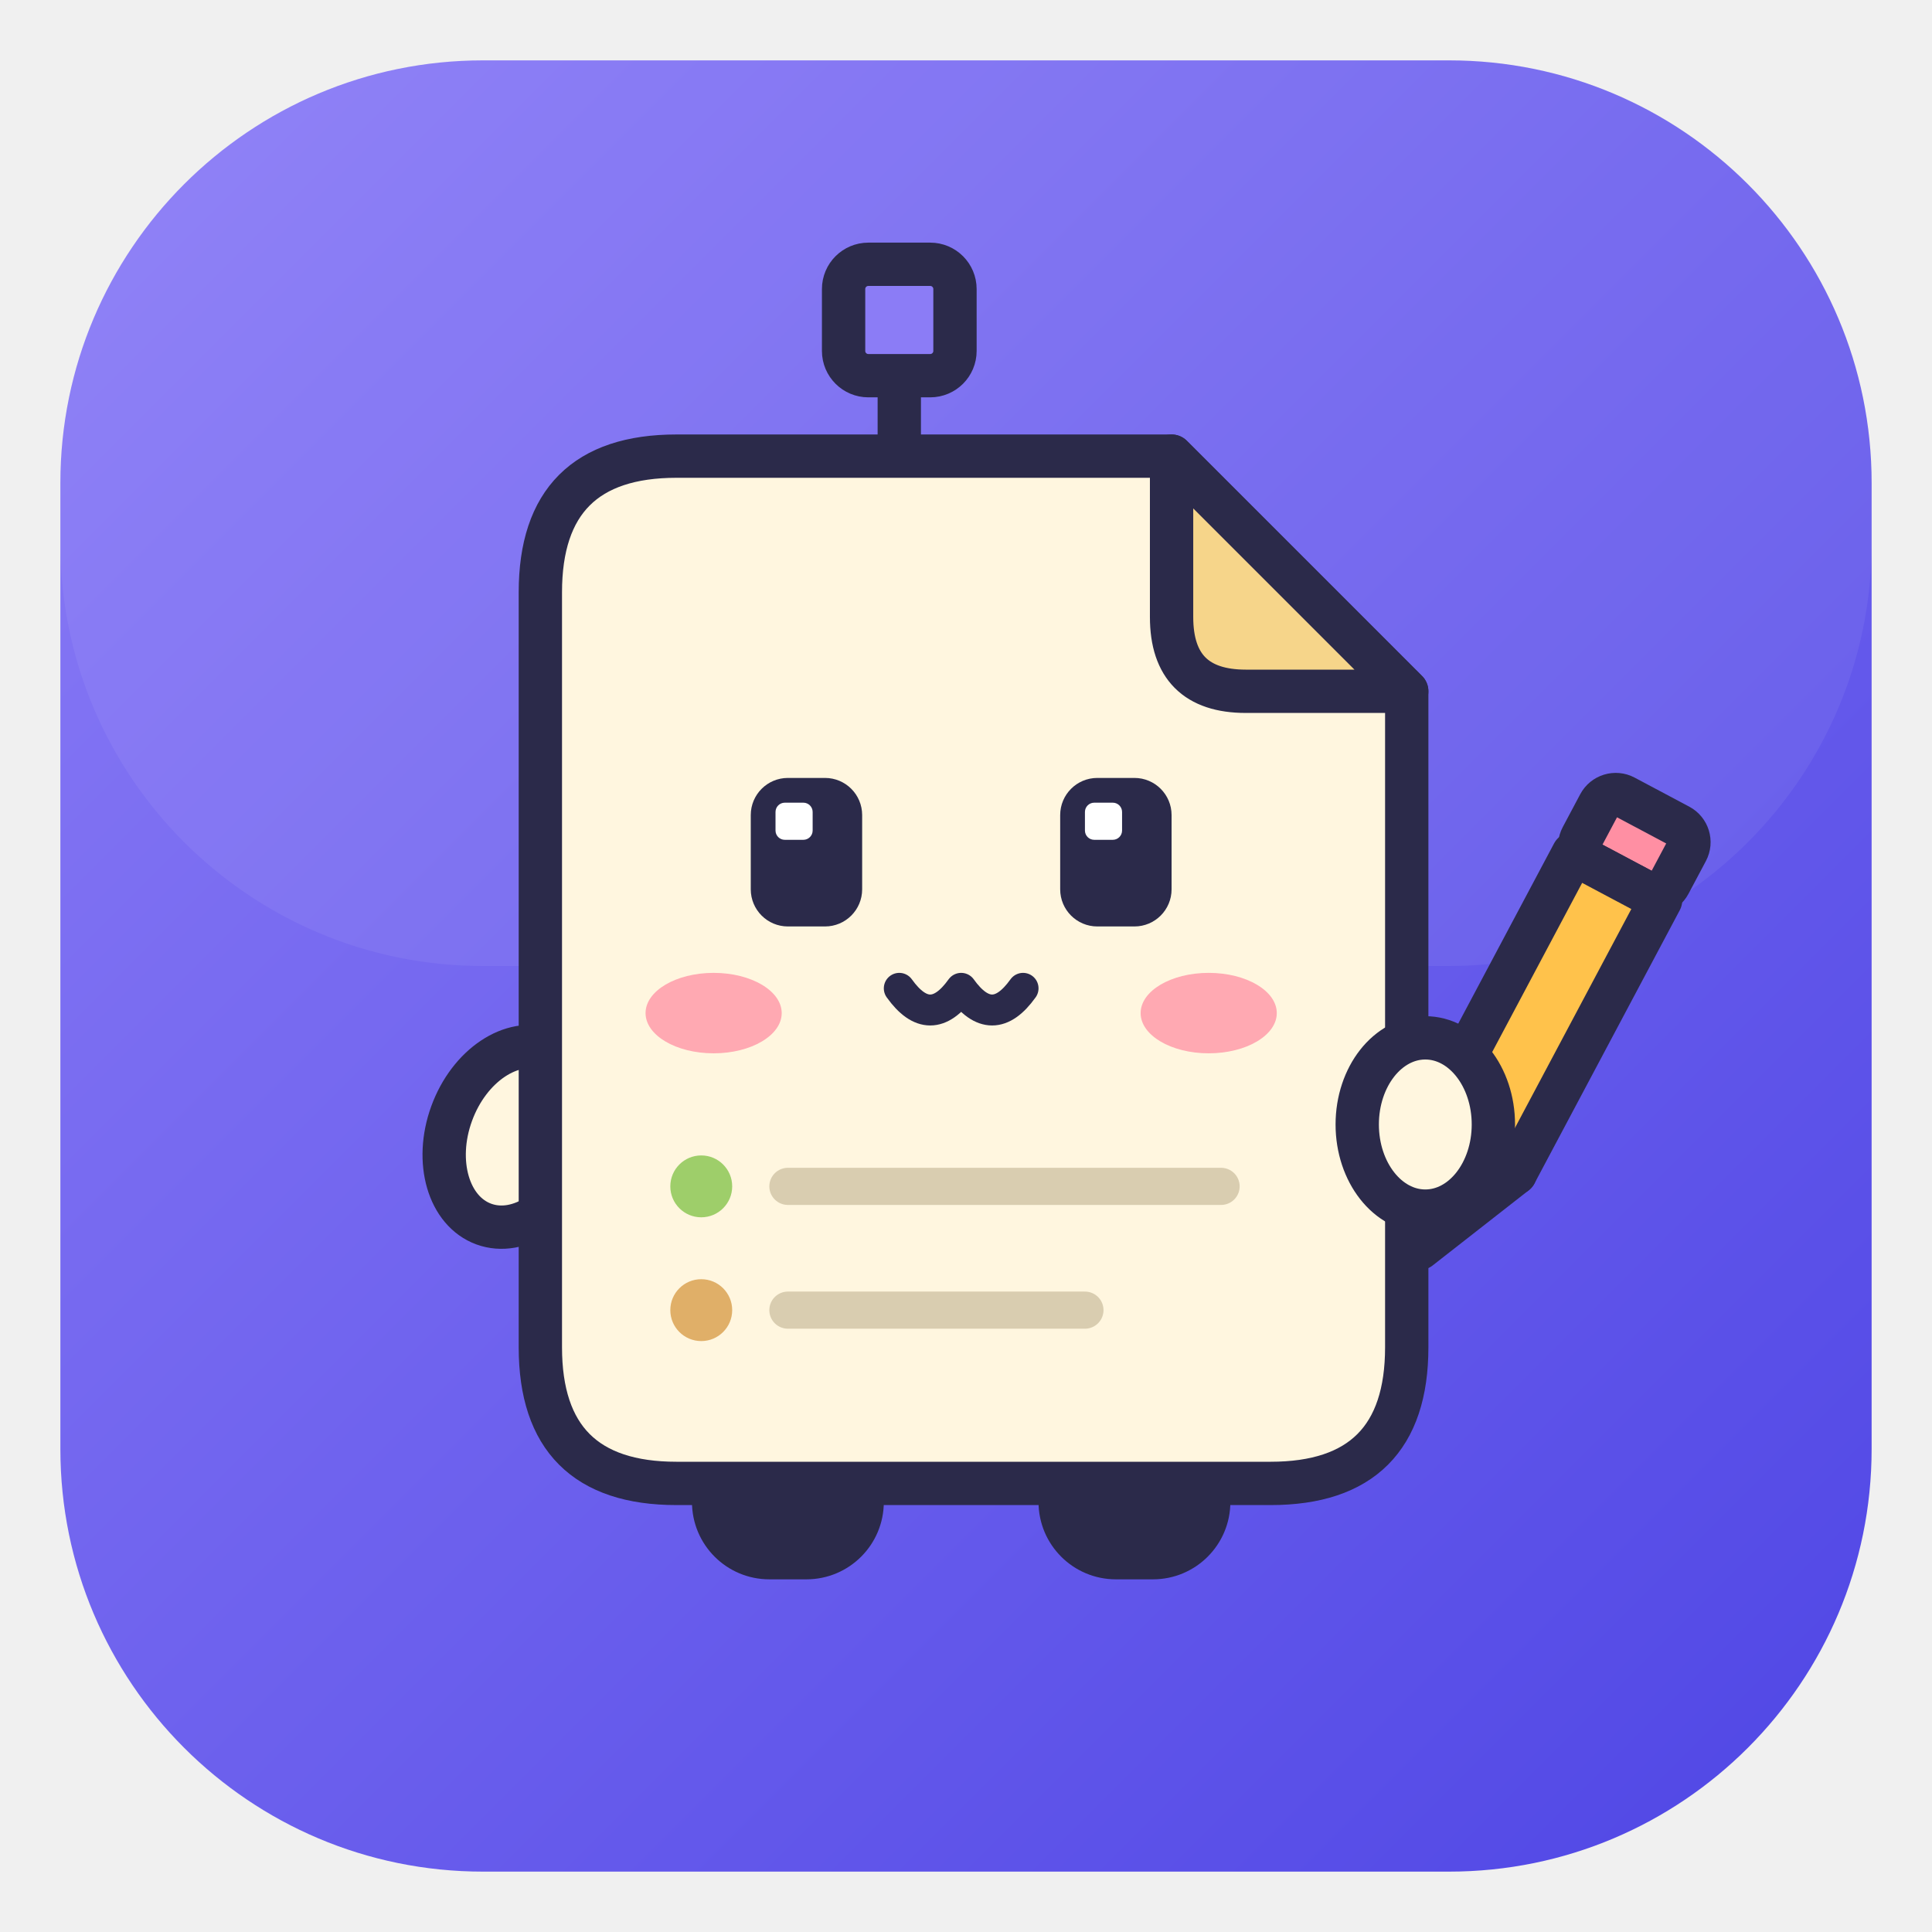
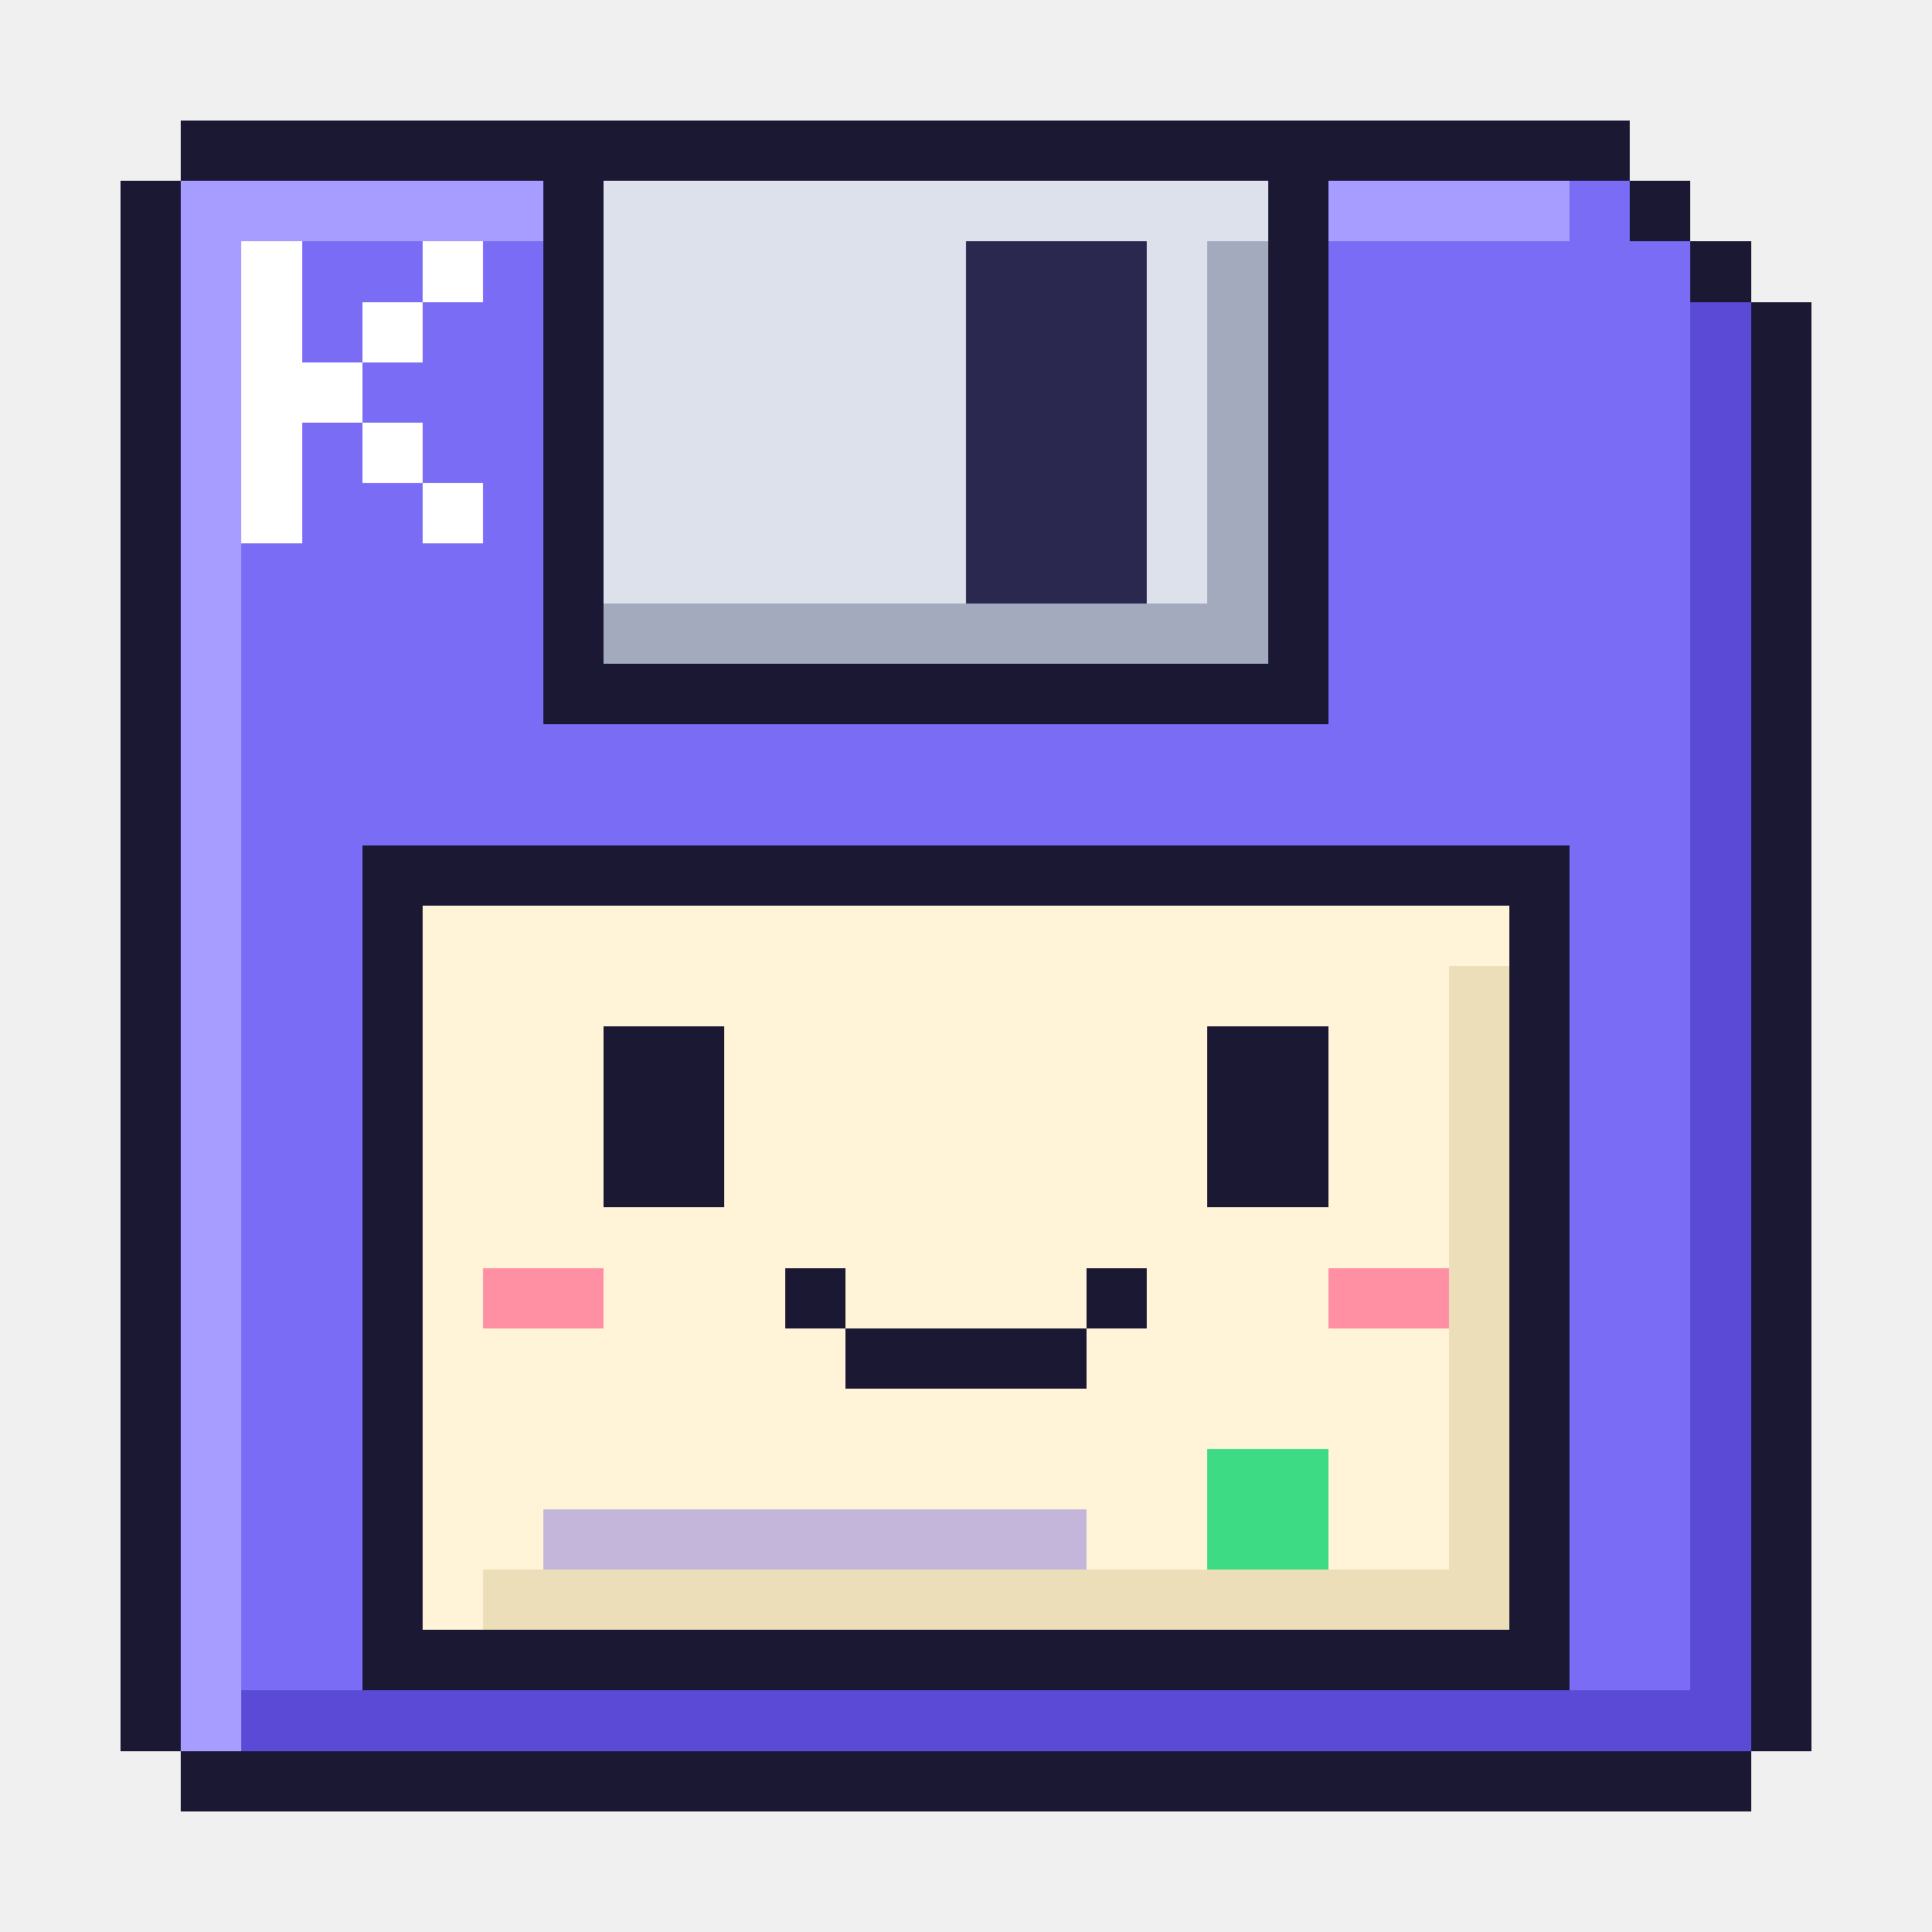
- <svg xmlns="http://www.w3.org/2000/svg" viewBox="0 0 256 256">
-   <defs>
-     <linearGradient id="bg" x1="0" y1="0" x2="1" y2="1">
-       <stop offset="0" stop-color="#8B7CF6" />
-       <stop offset="1" stop-color="#4F46E5" />
-     </linearGradient>
-   </defs>
-   <rect x="8" y="8" width="240" height="240" rx="56" fill="url(#bg)" />
-   <rect x="8" y="8" width="240" height="120" rx="56" fill="#FFFFFF" opacity="0.06" />
-   <g transform="translate(22.4 26) scale(0.82)">
-     <g stroke="#2B2A4A" stroke-width="7" stroke-linejoin="round" stroke-linecap="round">
-       <path d="M118 42 V24" fill="none" />
-       <rect x="109" y="11" width="18" height="18" rx="4" fill="#8B7CF6" />
-       <rect x="88" y="200" width="24" height="20" rx="9" fill="#2B2A4A" />
-       <rect x="144" y="200" width="24" height="20" rx="9" fill="#2B2A4A" />
-       <g transform="translate(218 140) rotate(28)">
-         <rect x="-8" y="-46" width="16" height="12" rx="3" fill="#FF8FA3" />
-         <rect x="-8" y="-34" width="16" height="50" fill="#FFC24B" />
-         <path d="M-8 16 L0 34 L8 16 Z" fill="#F7E1B5" />
-       </g>
-       <ellipse cx="56" cy="152" rx="11" ry="15" fill="#FFF6DF" transform="rotate(20 56 152)" />
-       <path d="M82 42 H162 L200 80 V186 Q200 208 178 208 H82 Q60 208 60 186 V64 Q60 42 82 42 Z" fill="#FFF6DF" />
-       <path d="M162 42 V68 Q162 80 174 80 H200 Z" fill="#F6D58A" />
-       <ellipse cx="203" cy="150" rx="11" ry="14" fill="#FFF6DF" />
-     </g>
-     <rect x="94" y="94" width="18" height="24" rx="6" fill="#2B2A4A" />
-     <rect x="144" y="94" width="18" height="24" rx="6" fill="#2B2A4A" />
-     <rect x="98" y="98" width="6" height="6" rx="1.5" fill="#FFFFFF" />
-     <rect x="148" y="98" width="6" height="6" rx="1.5" fill="#FFFFFF" />
-     <ellipse cx="88" cy="132" rx="11" ry="6.5" fill="#FF8FA3" opacity="0.75" />
-     <ellipse cx="168" cy="132" rx="11" ry="6.5" fill="#FF8FA3" opacity="0.75" />
-     <path d="M118 128 Q123 135 128 128 Q133 135 138 128" fill="none" stroke="#2B2A4A" stroke-width="5" stroke-linecap="round" stroke-linejoin="round" />
-     <g stroke-linecap="round">
-       <circle cx="86" cy="160" r="5" fill="#9ECE6A" />
-       <path d="M100 160 H170" stroke="#D9CDB0" stroke-width="6" />
-       <circle cx="86" cy="180" r="5" fill="#E0AF68" />
-       <path d="M100 180 H148" stroke="#D9CDB0" stroke-width="6" />
-     </g>
+ <svg xmlns="http://www.w3.org/2000/svg" viewBox="0 0 32 32" shape-rendering="crispEdges" role="img" aria-label="KiloNote">
+   <g fill="#1B1834">
+     <rect x="3" y="2" width="24" height="1" />
+     <rect x="2" y="3" width="1" height="1" />
+     <rect x="9" y="3" width="1" height="1" />
+     <rect x="21" y="3" width="1" height="1" />
+     <rect x="27" y="3" width="1" height="1" />
+     <rect x="2" y="4" width="1" height="1" />
+     <rect x="9" y="4" width="1" height="1" />
+     <rect x="21" y="4" width="1" height="1" />
+     <rect x="28" y="4" width="1" height="1" />
+     <rect x="2" y="5" width="1" height="1" />
+     <rect x="9" y="5" width="1" height="1" />
+     <rect x="21" y="5" width="1" height="1" />
+     <rect x="29" y="5" width="1" height="1" />
+     <rect x="2" y="6" width="1" height="1" />
+     <rect x="9" y="6" width="1" height="1" />
+     <rect x="21" y="6" width="1" height="1" />
+     <rect x="29" y="6" width="1" height="1" />
+     <rect x="2" y="7" width="1" height="1" />
+     <rect x="9" y="7" width="1" height="1" />
+     <rect x="21" y="7" width="1" height="1" />
+     <rect x="29" y="7" width="1" height="1" />
+     <rect x="2" y="8" width="1" height="1" />
+     <rect x="9" y="8" width="1" height="1" />
+     <rect x="21" y="8" width="1" height="1" />
+     <rect x="29" y="8" width="1" height="1" />
+     <rect x="2" y="9" width="1" height="1" />
+     <rect x="9" y="9" width="1" height="1" />
+     <rect x="21" y="9" width="1" height="1" />
+     <rect x="29" y="9" width="1" height="1" />
+     <rect x="2" y="10" width="1" height="1" />
+     <rect x="9" y="10" width="1" height="1" />
+     <rect x="21" y="10" width="1" height="1" />
+     <rect x="29" y="10" width="1" height="1" />
+     <rect x="2" y="11" width="1" height="1" />
+     <rect x="9" y="11" width="13" height="1" />
+     <rect x="29" y="11" width="1" height="1" />
+     <rect x="2" y="12" width="1" height="1" />
+     <rect x="29" y="12" width="1" height="1" />
+     <rect x="2" y="13" width="1" height="1" />
+     <rect x="29" y="13" width="1" height="1" />
+     <rect x="2" y="14" width="1" height="1" />
+     <rect x="6" y="14" width="20" height="1" />
+     <rect x="29" y="14" width="1" height="1" />
+     <rect x="2" y="15" width="1" height="1" />
+     <rect x="6" y="15" width="1" height="1" />
+     <rect x="25" y="15" width="1" height="1" />
+     <rect x="29" y="15" width="1" height="1" />
+     <rect x="2" y="16" width="1" height="1" />
+     <rect x="6" y="16" width="1" height="1" />
+     <rect x="25" y="16" width="1" height="1" />
+     <rect x="29" y="16" width="1" height="1" />
+     <rect x="2" y="17" width="1" height="1" />
+     <rect x="6" y="17" width="1" height="1" />
+     <rect x="25" y="17" width="1" height="1" />
+     <rect x="29" y="17" width="1" height="1" />
+     <rect x="2" y="18" width="1" height="1" />
+     <rect x="6" y="18" width="1" height="1" />
+     <rect x="25" y="18" width="1" height="1" />
+     <rect x="29" y="18" width="1" height="1" />
+     <rect x="2" y="19" width="1" height="1" />
+     <rect x="6" y="19" width="1" height="1" />
+     <rect x="25" y="19" width="1" height="1" />
+     <rect x="29" y="19" width="1" height="1" />
+     <rect x="2" y="20" width="1" height="1" />
+     <rect x="6" y="20" width="1" height="1" />
+     <rect x="25" y="20" width="1" height="1" />
+     <rect x="29" y="20" width="1" height="1" />
+     <rect x="2" y="21" width="1" height="1" />
+     <rect x="6" y="21" width="1" height="1" />
+     <rect x="25" y="21" width="1" height="1" />
+     <rect x="29" y="21" width="1" height="1" />
+     <rect x="2" y="22" width="1" height="1" />
+     <rect x="6" y="22" width="1" height="1" />
+     <rect x="25" y="22" width="1" height="1" />
+     <rect x="29" y="22" width="1" height="1" />
+     <rect x="2" y="23" width="1" height="1" />
+     <rect x="6" y="23" width="1" height="1" />
+     <rect x="25" y="23" width="1" height="1" />
+     <rect x="29" y="23" width="1" height="1" />
+     <rect x="2" y="24" width="1" height="1" />
+     <rect x="6" y="24" width="1" height="1" />
+     <rect x="25" y="24" width="1" height="1" />
+     <rect x="29" y="24" width="1" height="1" />
+     <rect x="2" y="25" width="1" height="1" />
+     <rect x="6" y="25" width="1" height="1" />
+     <rect x="25" y="25" width="1" height="1" />
+     <rect x="29" y="25" width="1" height="1" />
+     <rect x="2" y="26" width="1" height="1" />
+     <rect x="6" y="26" width="1" height="1" />
+     <rect x="25" y="26" width="1" height="1" />
+     <rect x="29" y="26" width="1" height="1" />
+     <rect x="2" y="27" width="1" height="1" />
+     <rect x="6" y="27" width="20" height="1" />
+     <rect x="29" y="27" width="1" height="1" />
+     <rect x="2" y="28" width="1" height="1" />
+     <rect x="29" y="28" width="1" height="1" />
+     <rect x="3" y="29" width="26" height="1" />
+   </g>
+   <g fill="#A79CFF">
+     <rect x="3" y="3" width="6" height="1" />
+     <rect x="22" y="3" width="4" height="1" />
+     <rect x="3" y="4" width="1" height="1" />
+     <rect x="3" y="5" width="1" height="1" />
+     <rect x="3" y="6" width="1" height="1" />
+     <rect x="3" y="7" width="1" height="1" />
+     <rect x="3" y="8" width="1" height="1" />
+     <rect x="3" y="9" width="1" height="1" />
+     <rect x="3" y="10" width="1" height="1" />
+     <rect x="3" y="11" width="1" height="1" />
+     <rect x="3" y="12" width="1" height="1" />
+     <rect x="3" y="13" width="1" height="1" />
+     <rect x="3" y="14" width="1" height="1" />
+     <rect x="3" y="15" width="1" height="1" />
+     <rect x="3" y="16" width="1" height="1" />
+     <rect x="3" y="17" width="1" height="1" />
+     <rect x="3" y="18" width="1" height="1" />
+     <rect x="3" y="19" width="1" height="1" />
+     <rect x="3" y="20" width="1" height="1" />
+     <rect x="3" y="21" width="1" height="1" />
+     <rect x="3" y="22" width="1" height="1" />
+     <rect x="3" y="23" width="1" height="1" />
+     <rect x="3" y="24" width="1" height="1" />
+     <rect x="3" y="25" width="1" height="1" />
+     <rect x="3" y="26" width="1" height="1" />
+     <rect x="3" y="27" width="1" height="1" />
+     <rect x="3" y="28" width="1" height="1" />
+   </g>
+   <g fill="#DDE1EB">
+     <rect x="10" y="3" width="11" height="1" />
+     <rect x="10" y="4" width="6" height="1" />
+     <rect x="19" y="4" width="1" height="1" />
+     <rect x="10" y="5" width="6" height="1" />
+     <rect x="19" y="5" width="1" height="1" />
+     <rect x="10" y="6" width="6" height="1" />
+     <rect x="19" y="6" width="1" height="1" />
+     <rect x="10" y="7" width="6" height="1" />
+     <rect x="19" y="7" width="1" height="1" />
+     <rect x="10" y="8" width="6" height="1" />
+     <rect x="19" y="8" width="1" height="1" />
+     <rect x="10" y="9" width="6" height="1" />
+     <rect x="19" y="9" width="1" height="1" />
+   </g>
+   <g fill="#7B6CF6">
+     <rect x="26" y="3" width="1" height="1" />
+     <rect x="5" y="4" width="2" height="1" />
+     <rect x="8" y="4" width="1" height="1" />
+     <rect x="22" y="4" width="6" height="1" />
+     <rect x="5" y="5" width="1" height="1" />
+     <rect x="7" y="5" width="2" height="1" />
+     <rect x="22" y="5" width="6" height="1" />
+     <rect x="6" y="6" width="3" height="1" />
+     <rect x="22" y="6" width="6" height="1" />
+     <rect x="5" y="7" width="1" height="1" />
+     <rect x="7" y="7" width="2" height="1" />
+     <rect x="22" y="7" width="6" height="1" />
+     <rect x="5" y="8" width="2" height="1" />
+     <rect x="8" y="8" width="1" height="1" />
+     <rect x="22" y="8" width="6" height="1" />
+     <rect x="4" y="9" width="5" height="1" />
+     <rect x="22" y="9" width="6" height="1" />
+     <rect x="4" y="10" width="5" height="1" />
+     <rect x="22" y="10" width="6" height="1" />
+     <rect x="4" y="11" width="5" height="1" />
+     <rect x="22" y="11" width="6" height="1" />
+     <rect x="4" y="12" width="24" height="1" />
+     <rect x="4" y="13" width="24" height="1" />
+     <rect x="4" y="14" width="2" height="1" />
+     <rect x="26" y="14" width="2" height="1" />
+     <rect x="4" y="15" width="2" height="1" />
+     <rect x="26" y="15" width="2" height="1" />
+     <rect x="4" y="16" width="2" height="1" />
+     <rect x="26" y="16" width="2" height="1" />
+     <rect x="4" y="17" width="2" height="1" />
+     <rect x="26" y="17" width="2" height="1" />
+     <rect x="4" y="18" width="2" height="1" />
+     <rect x="26" y="18" width="2" height="1" />
+     <rect x="4" y="19" width="2" height="1" />
+     <rect x="26" y="19" width="2" height="1" />
+     <rect x="4" y="20" width="2" height="1" />
+     <rect x="26" y="20" width="2" height="1" />
+     <rect x="4" y="21" width="2" height="1" />
+     <rect x="26" y="21" width="2" height="1" />
+     <rect x="4" y="22" width="2" height="1" />
+     <rect x="26" y="22" width="2" height="1" />
+     <rect x="4" y="23" width="2" height="1" />
+     <rect x="26" y="23" width="2" height="1" />
+     <rect x="4" y="24" width="2" height="1" />
+     <rect x="26" y="24" width="2" height="1" />
+     <rect x="4" y="25" width="2" height="1" />
+     <rect x="26" y="25" width="2" height="1" />
+     <rect x="4" y="26" width="2" height="1" />
+     <rect x="26" y="26" width="2" height="1" />
+     <rect x="4" y="27" width="2" height="1" />
+     <rect x="26" y="27" width="2" height="1" />
+   </g>
+   <g fill="#FFFFFF">
+     <rect x="4" y="4" width="1" height="1" />
+     <rect x="7" y="4" width="1" height="1" />
+     <rect x="4" y="5" width="1" height="1" />
+     <rect x="6" y="5" width="1" height="1" />
+     <rect x="4" y="6" width="2" height="1" />
+     <rect x="4" y="7" width="1" height="1" />
+     <rect x="6" y="7" width="1" height="1" />
+     <rect x="4" y="8" width="1" height="1" />
+     <rect x="7" y="8" width="1" height="1" />
+   </g>
+   <g fill="#2B2850">
+     <rect x="16" y="4" width="3" height="1" />
+     <rect x="16" y="5" width="3" height="1" />
+     <rect x="16" y="6" width="3" height="1" />
+     <rect x="16" y="7" width="3" height="1" />
+     <rect x="16" y="8" width="3" height="1" />
+     <rect x="16" y="9" width="3" height="1" />
+   </g>
+   <g fill="#A4AABE">
+     <rect x="20" y="4" width="1" height="1" />
+     <rect x="20" y="5" width="1" height="1" />
+     <rect x="20" y="6" width="1" height="1" />
+     <rect x="20" y="7" width="1" height="1" />
+     <rect x="20" y="8" width="1" height="1" />
+     <rect x="20" y="9" width="1" height="1" />
+     <rect x="10" y="10" width="11" height="1" />
+   </g>
+   <g fill="#5A4AD6">
+     <rect x="28" y="5" width="1" height="1" />
+     <rect x="28" y="6" width="1" height="1" />
+     <rect x="28" y="7" width="1" height="1" />
+     <rect x="28" y="8" width="1" height="1" />
+     <rect x="28" y="9" width="1" height="1" />
+     <rect x="28" y="10" width="1" height="1" />
+     <rect x="28" y="11" width="1" height="1" />
+     <rect x="28" y="12" width="1" height="1" />
+     <rect x="28" y="13" width="1" height="1" />
+     <rect x="28" y="14" width="1" height="1" />
+     <rect x="28" y="15" width="1" height="1" />
+     <rect x="28" y="16" width="1" height="1" />
+     <rect x="28" y="17" width="1" height="1" />
+     <rect x="28" y="18" width="1" height="1" />
+     <rect x="28" y="19" width="1" height="1" />
+     <rect x="28" y="20" width="1" height="1" />
+     <rect x="28" y="21" width="1" height="1" />
+     <rect x="28" y="22" width="1" height="1" />
+     <rect x="28" y="23" width="1" height="1" />
+     <rect x="28" y="24" width="1" height="1" />
+     <rect x="28" y="25" width="1" height="1" />
+     <rect x="28" y="26" width="1" height="1" />
+     <rect x="28" y="27" width="1" height="1" />
+     <rect x="4" y="28" width="25" height="1" />
+   </g>
+   <g fill="#FFF4D8">
+     <rect x="7" y="15" width="18" height="1" />
+     <rect x="7" y="16" width="17" height="1" />
+     <rect x="7" y="17" width="3" height="1" />
+     <rect x="12" y="17" width="8" height="1" />
+     <rect x="22" y="17" width="2" height="1" />
+     <rect x="7" y="18" width="3" height="1" />
+     <rect x="12" y="18" width="8" height="1" />
+     <rect x="22" y="18" width="2" height="1" />
+     <rect x="7" y="19" width="3" height="1" />
+     <rect x="12" y="19" width="8" height="1" />
+     <rect x="22" y="19" width="2" height="1" />
+     <rect x="7" y="20" width="17" height="1" />
+     <rect x="7" y="21" width="1" height="1" />
+     <rect x="10" y="21" width="3" height="1" />
+     <rect x="14" y="21" width="4" height="1" />
+     <rect x="19" y="21" width="3" height="1" />
+     <rect x="7" y="22" width="7" height="1" />
+     <rect x="18" y="22" width="6" height="1" />
+     <rect x="7" y="23" width="17" height="1" />
+     <rect x="7" y="24" width="13" height="1" />
+     <rect x="22" y="24" width="2" height="1" />
+     <rect x="7" y="25" width="2" height="1" />
+     <rect x="18" y="25" width="2" height="1" />
+     <rect x="22" y="25" width="2" height="1" />
+     <rect x="7" y="26" width="1" height="1" />
+   </g>
+   <g fill="#ECDEB8">
+     <rect x="24" y="16" width="1" height="1" />
+     <rect x="24" y="17" width="1" height="1" />
+     <rect x="24" y="18" width="1" height="1" />
+     <rect x="24" y="19" width="1" height="1" />
+     <rect x="24" y="20" width="1" height="1" />
+     <rect x="24" y="21" width="1" height="1" />
+     <rect x="24" y="22" width="1" height="1" />
+     <rect x="24" y="23" width="1" height="1" />
+     <rect x="24" y="24" width="1" height="1" />
+     <rect x="24" y="25" width="1" height="1" />
+     <rect x="8" y="26" width="17" height="1" />
+   </g>
+   <g fill="#1B1834">
+     <rect x="10" y="17" width="2" height="1" />
+     <rect x="20" y="17" width="2" height="1" />
+     <rect x="10" y="18" width="2" height="1" />
+     <rect x="20" y="18" width="2" height="1" />
+     <rect x="10" y="19" width="2" height="1" />
+     <rect x="20" y="19" width="2" height="1" />
+   </g>
+   <g fill="#FF8FA3">
+     <rect x="8" y="21" width="2" height="1" />
+     <rect x="22" y="21" width="2" height="1" />
+   </g>
+   <g fill="#1B1834">
+     <rect x="13" y="21" width="1" height="1" />
+     <rect x="18" y="21" width="1" height="1" />
+     <rect x="14" y="22" width="4" height="1" />
+   </g>
+   <g fill="#3DDC84">
+     <rect x="20" y="24" width="2" height="1" />
+     <rect x="20" y="25" width="2" height="1" />
+   </g>
+   <g fill="#C4B6DA">
+     <rect x="9" y="25" width="9" height="1" />
  </g>
</svg>
